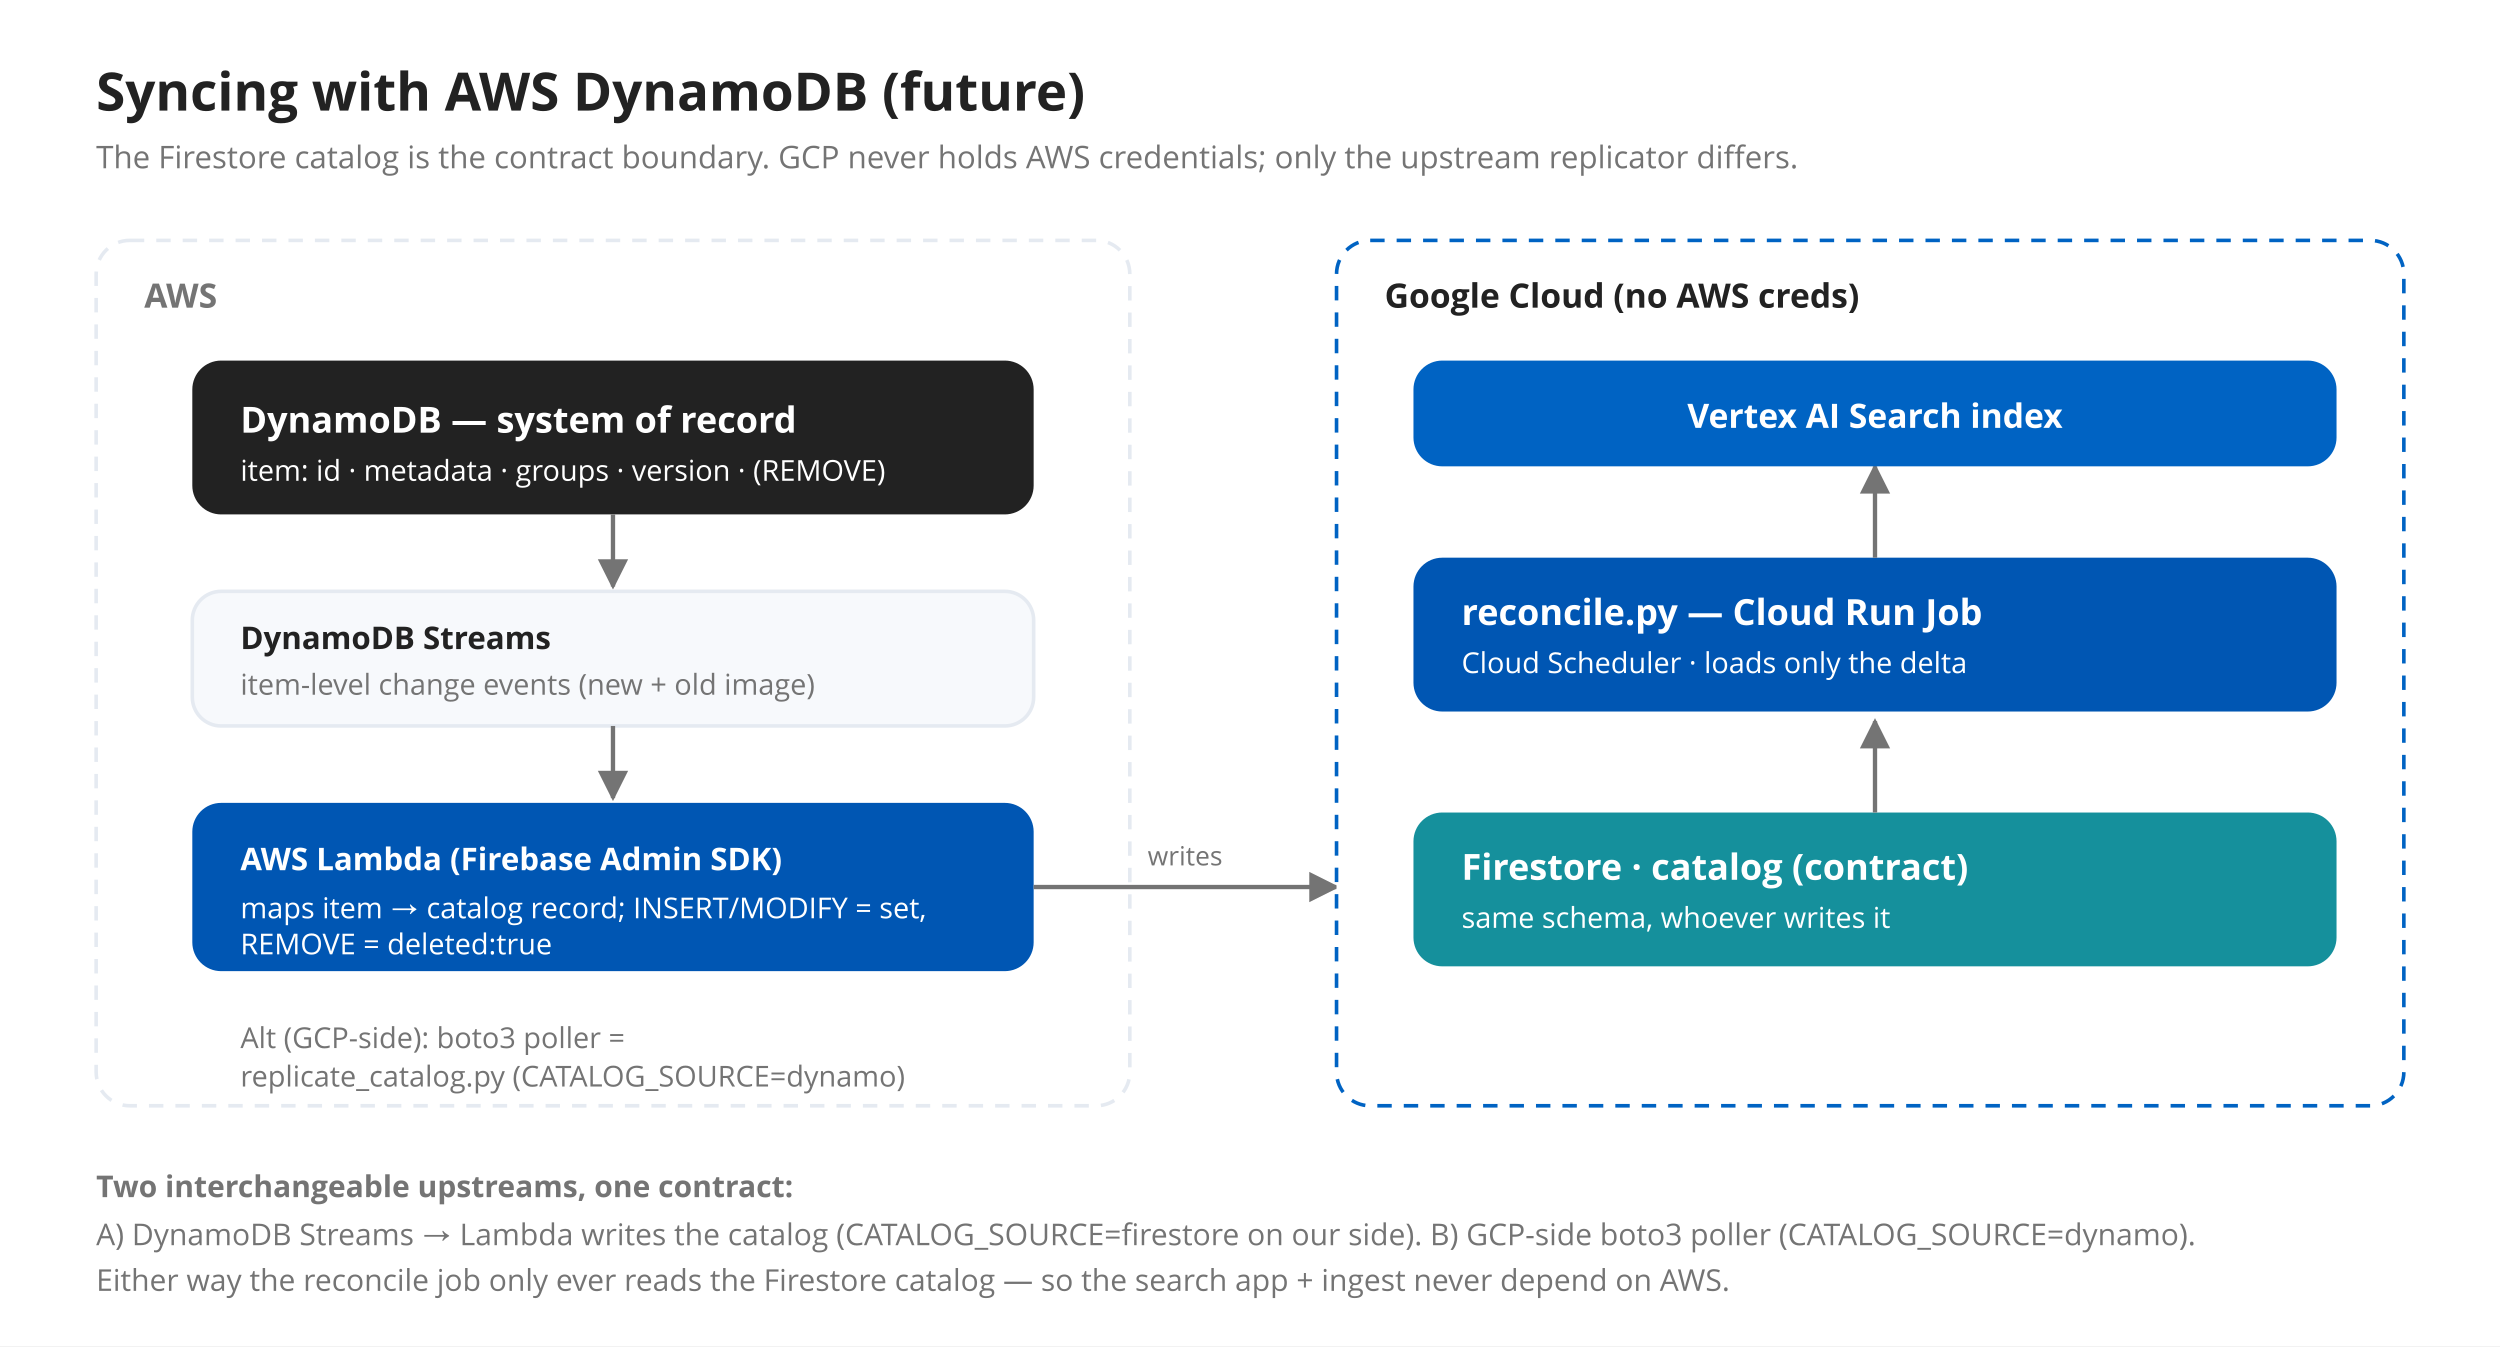
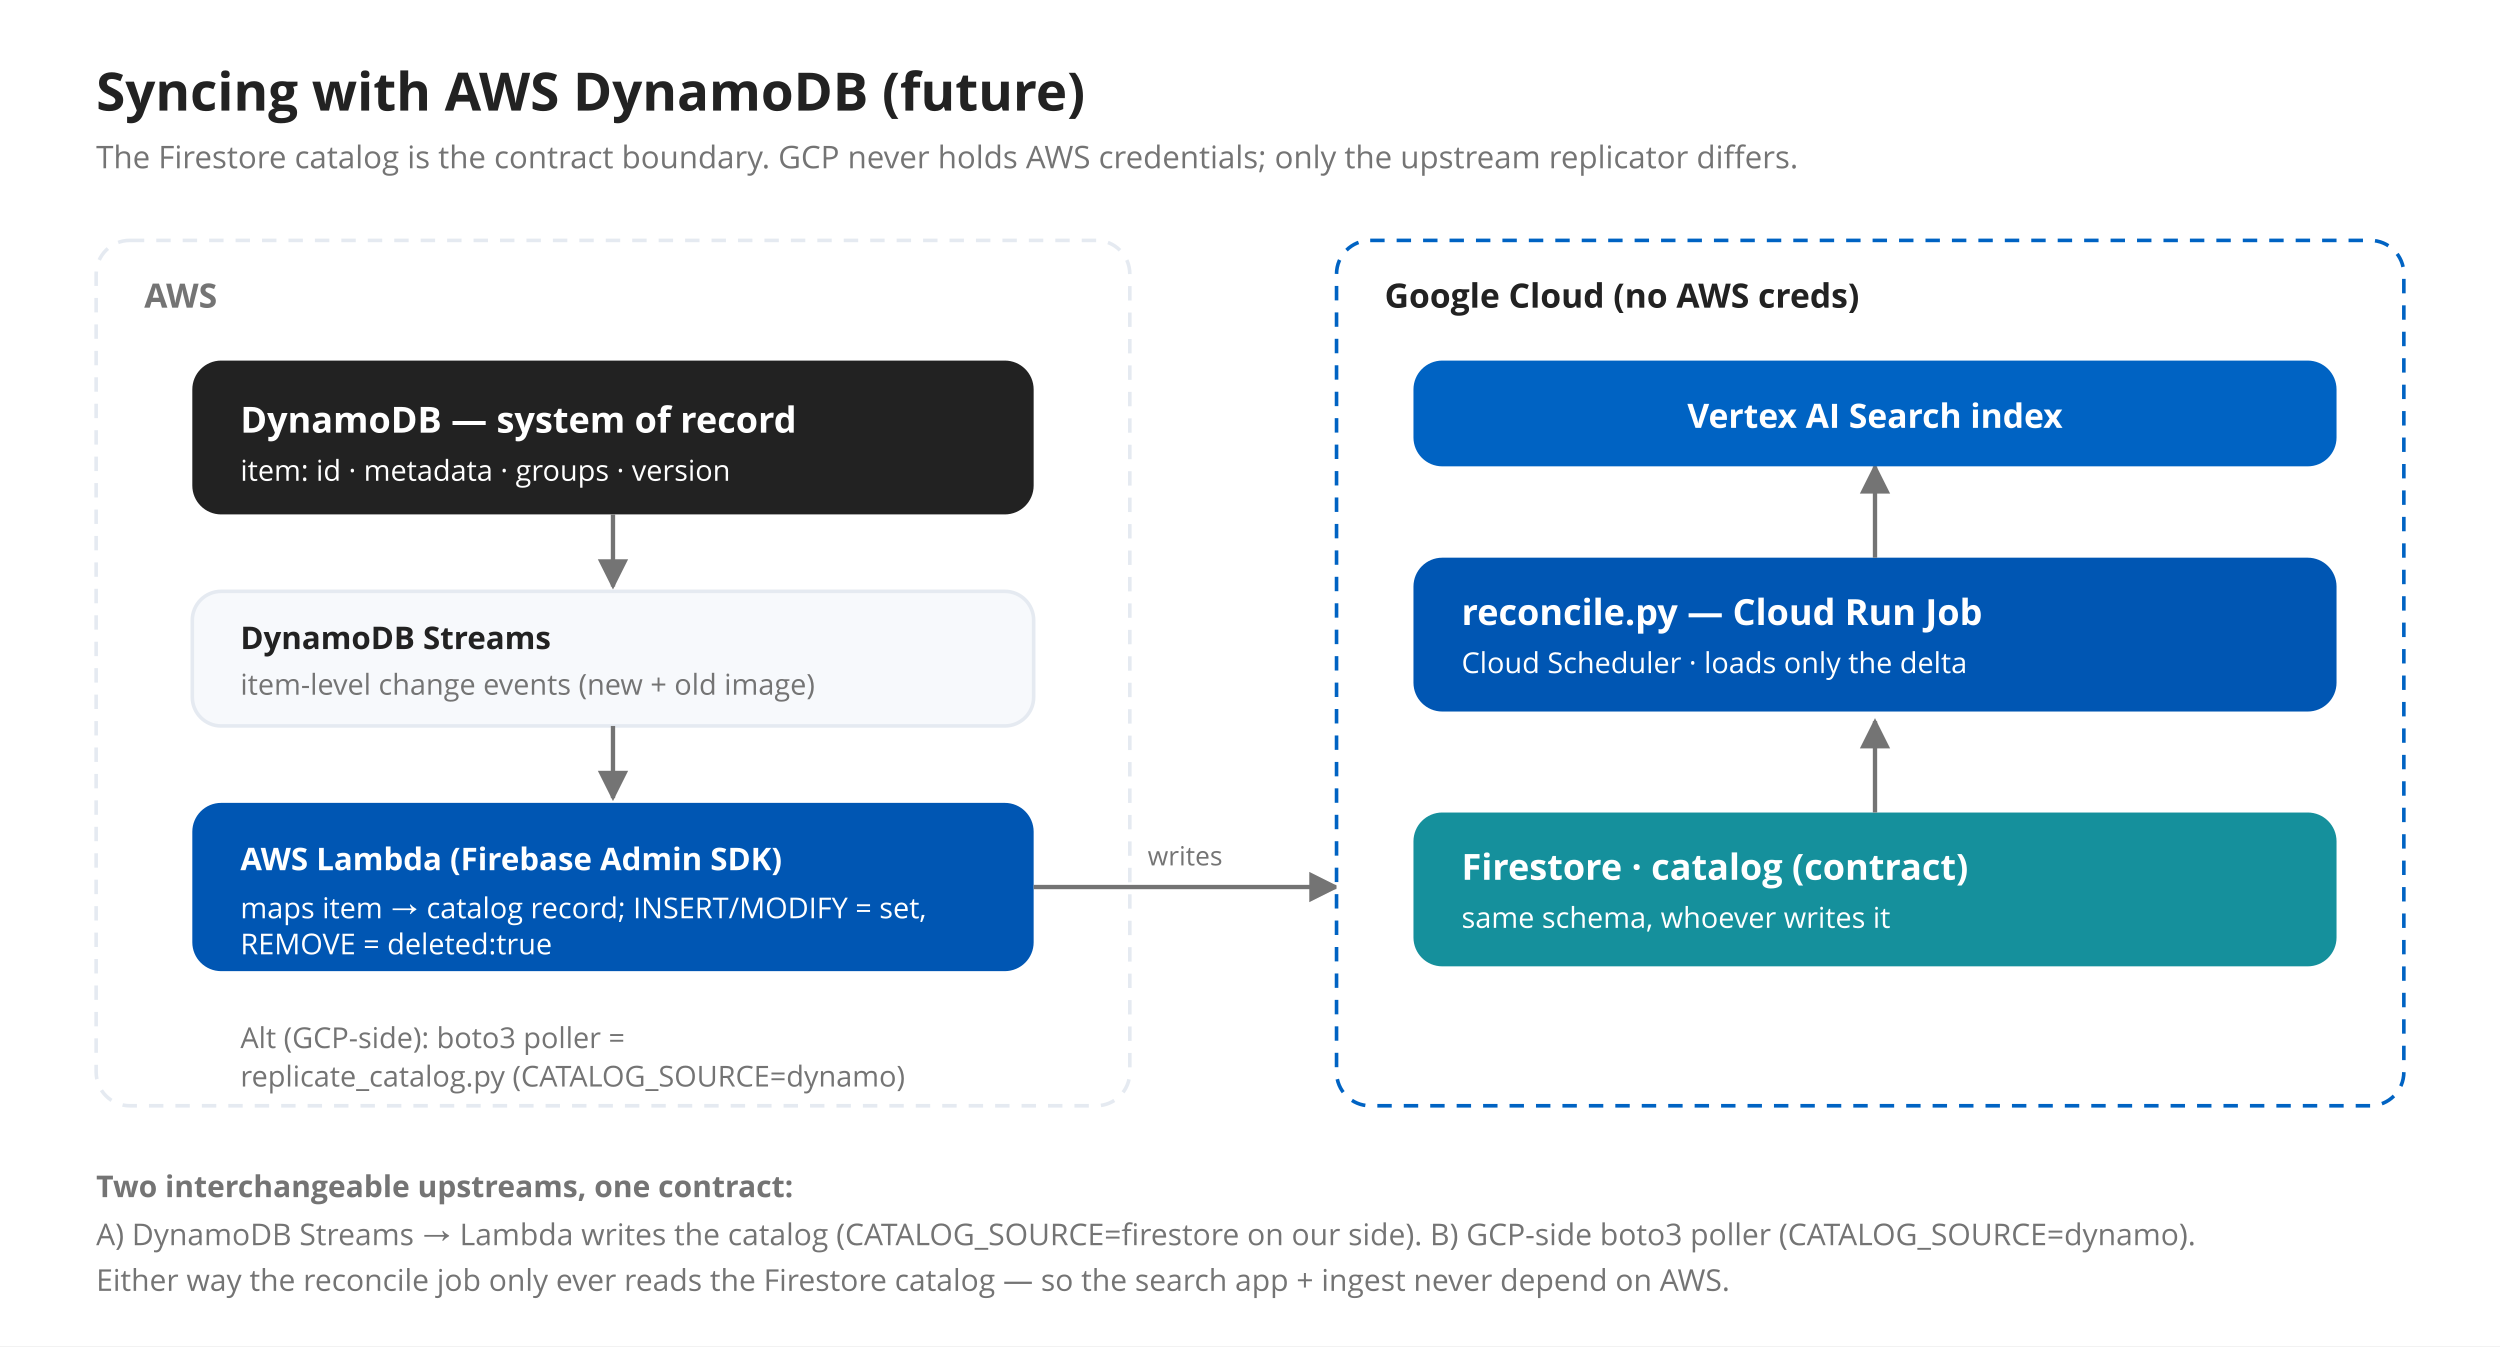
<svg xmlns="http://www.w3.org/2000/svg" viewBox="0 0 1040 560" font-family="'Open Sans',Helvetica,Arial,sans-serif">
  <defs>
    <marker id="arr3" viewBox="0 0 10 10" refX="9" refY="5" markerWidth="7" markerHeight="7" orient="auto-start-reverse">
      <path d="M0 0L10 5L0 10z" fill="#747474" />
    </marker>
    <style>
      .t{fill:#222222}.m{fill:#747474}.w{fill:#ffffff}
      .card{fill:#F7F9FC;stroke:#E5EAF1;stroke-width:1.5}
      .h{font-weight:700}.flow{stroke:#747474;stroke-width:1.8;fill:none}
    </style>
  </defs>
  <rect width="1040" height="560" fill="#ffffff" />
  <text x="40" y="46" font-size="22" class="t h">Syncing with AWS DynamoDB (future)</text>
  <text x="40" y="70" font-size="13" class="m">The Firestore catalog is the contract boundary. GCP never holds AWS credentials; only the upstream replicator differs.</text>
  <rect x="40" y="100" width="430" height="360" rx="14" fill="#ffffff" stroke="#E5EAF1" stroke-width="1.5" stroke-dasharray="6 5" />
  <text x="60" y="128" font-size="14" class="m h">AWS</text>
  <rect x="80" y="150" width="350" height="64" rx="12" fill="#222222" />
  <text x="100" y="180" font-size="15" class="w h">DynamoDB — system of record</text>
-   <text x="100" y="200" font-size="12" class="w">item: id · metadata · groups · version · (REMOVE)</text>
+   <text x="100" y="200" font-size="12" class="w">item: id · metadata · groups · version</text>
  <line x1="255" y1="214" x2="255" y2="244" class="flow" marker-end="url(#arr3)" />
  <rect x="80" y="246" width="350" height="56" rx="12" fill="#F7F9FC" stroke="#E5EAF1" stroke-width="1.5" />
  <text x="100" y="270" font-size="13" class="t h">DynamoDB Streams</text>
  <text x="100" y="289" font-size="12" class="m">item-level change events (new + old image)</text>
  <line x1="255" y1="302" x2="255" y2="332" class="flow" marker-end="url(#arr3)" />
  <rect x="80" y="334" width="350" height="70" rx="12" fill="#0056B3" />
  <text x="100" y="362" font-size="13" class="w h">AWS Lambda (Firebase Admin SDK)</text>
  <text x="100" y="382" font-size="12" class="w">maps item → catalog record; INSERT/MODIFY = set,</text>
  <text x="100" y="397" font-size="12" class="w">REMOVE = deleted:true</text>
  <text x="100" y="436" font-size="12" class="m">Alt (GCP-side): boto3 poller =</text>
  <text x="100" y="452" font-size="12" class="m">replicate_catalog.py (CATALOG_SOURCE=dynamo)</text>
  <line x1="430" y1="369" x2="556" y2="369" class="flow" marker-end="url(#arr3)" />
  <text x="493" y="360" font-size="11" text-anchor="middle" class="m">writes</text>
  <rect x="556" y="100" width="444" height="360" rx="14" fill="#ffffff" stroke="#0063C3" stroke-width="1.5" stroke-dasharray="6 5" />
  <text x="576" y="128" font-size="14" class="t h" fill="#0063C3">Google Cloud (no AWS creds)</text>
  <rect x="588" y="338" width="384" height="64" rx="12" fill="#15909C" />
  <text x="608" y="366" font-size="15" class="w h">Firestore · catalog (contract)</text>
  <text x="608" y="386" font-size="12" class="w">same schema, whoever writes it</text>
  <line x1="780" y1="338" x2="780" y2="300" class="flow" marker-end="url(#arr3)" />
  <rect x="588" y="232" width="384" height="64" rx="12" fill="#0056B3" />
  <text x="608" y="260" font-size="15" class="w h">reconcile.py — Cloud Run Job</text>
  <text x="608" y="280" font-size="12" class="w">Cloud Scheduler · loads only the delta</text>
  <line x1="780" y1="232" x2="780" y2="194" class="flow" marker-end="url(#arr3)" />
  <rect x="588" y="150" width="384" height="44" rx="12" fill="#0063C3" />
  <text x="780" y="178" font-size="14" text-anchor="middle" class="w h">Vertex AI Search index</text>
  <text x="40" y="498" font-size="12.5" class="m h">Two interchangeable upstreams, one contract:</text>
  <text x="40" y="518" font-size="12.5" class="m">A) DynamoDB Streams → Lambda writes the catalog (CATALOG_SOURCE=firestore on our side).  B) GCP-side boto3 poller (CATALOG_SOURCE=dynamo).</text>
  <text x="40" y="537" font-size="12.5" class="m">Either way the reconcile job only ever reads the Firestore catalog — so the search app + ingest never depend on AWS.</text>
</svg>
